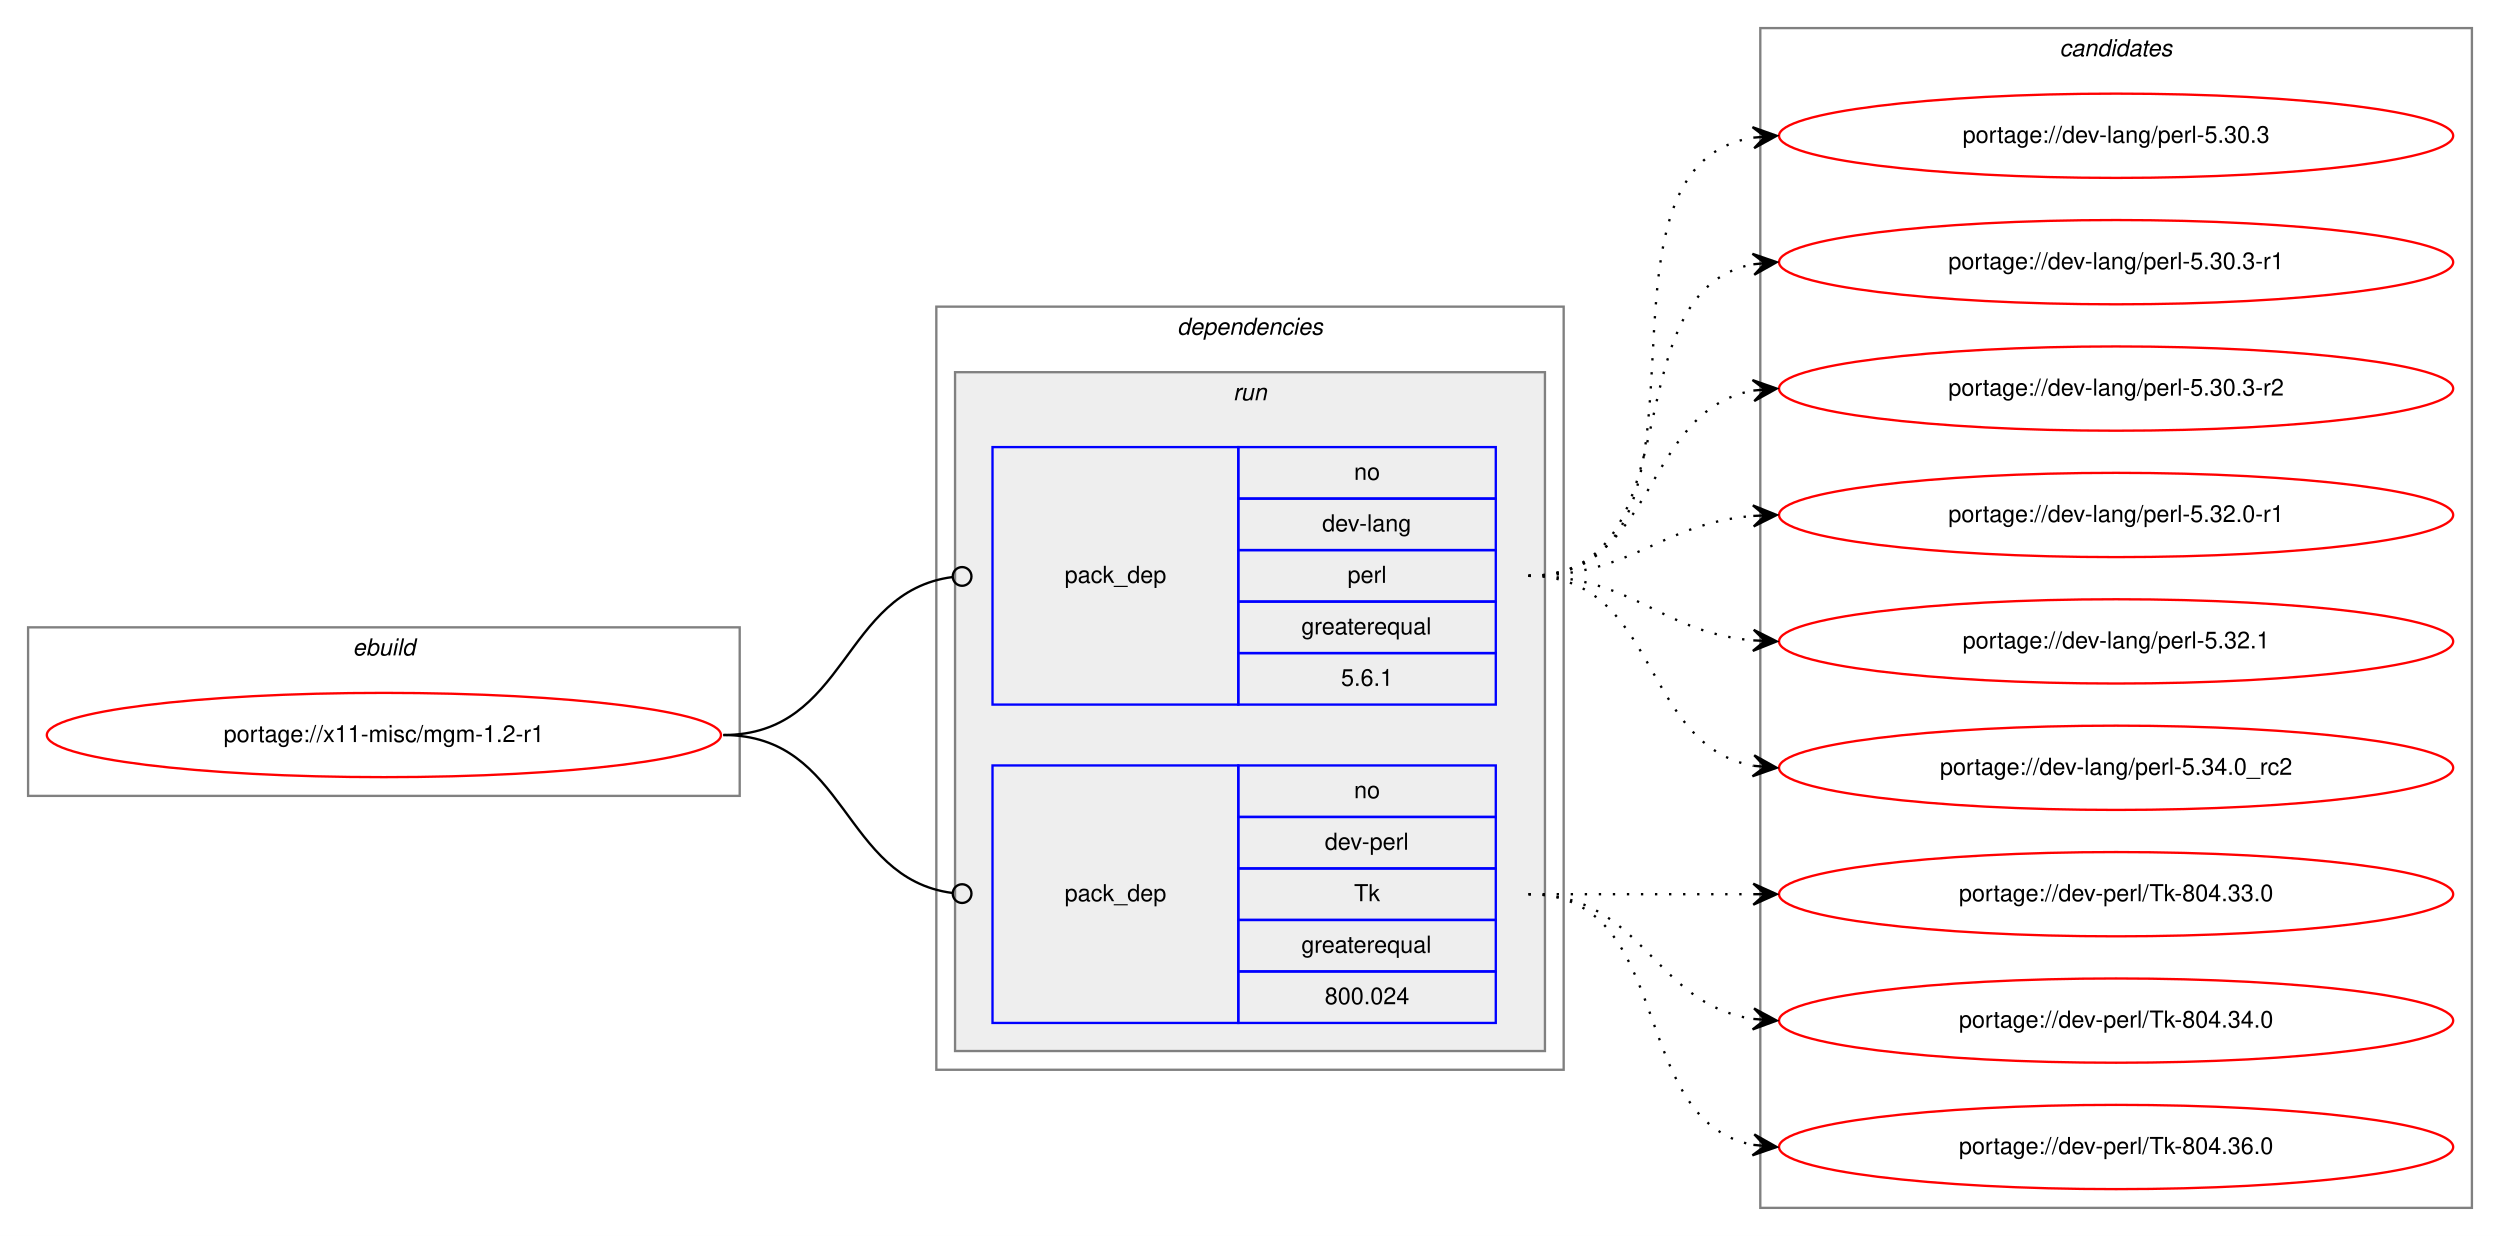
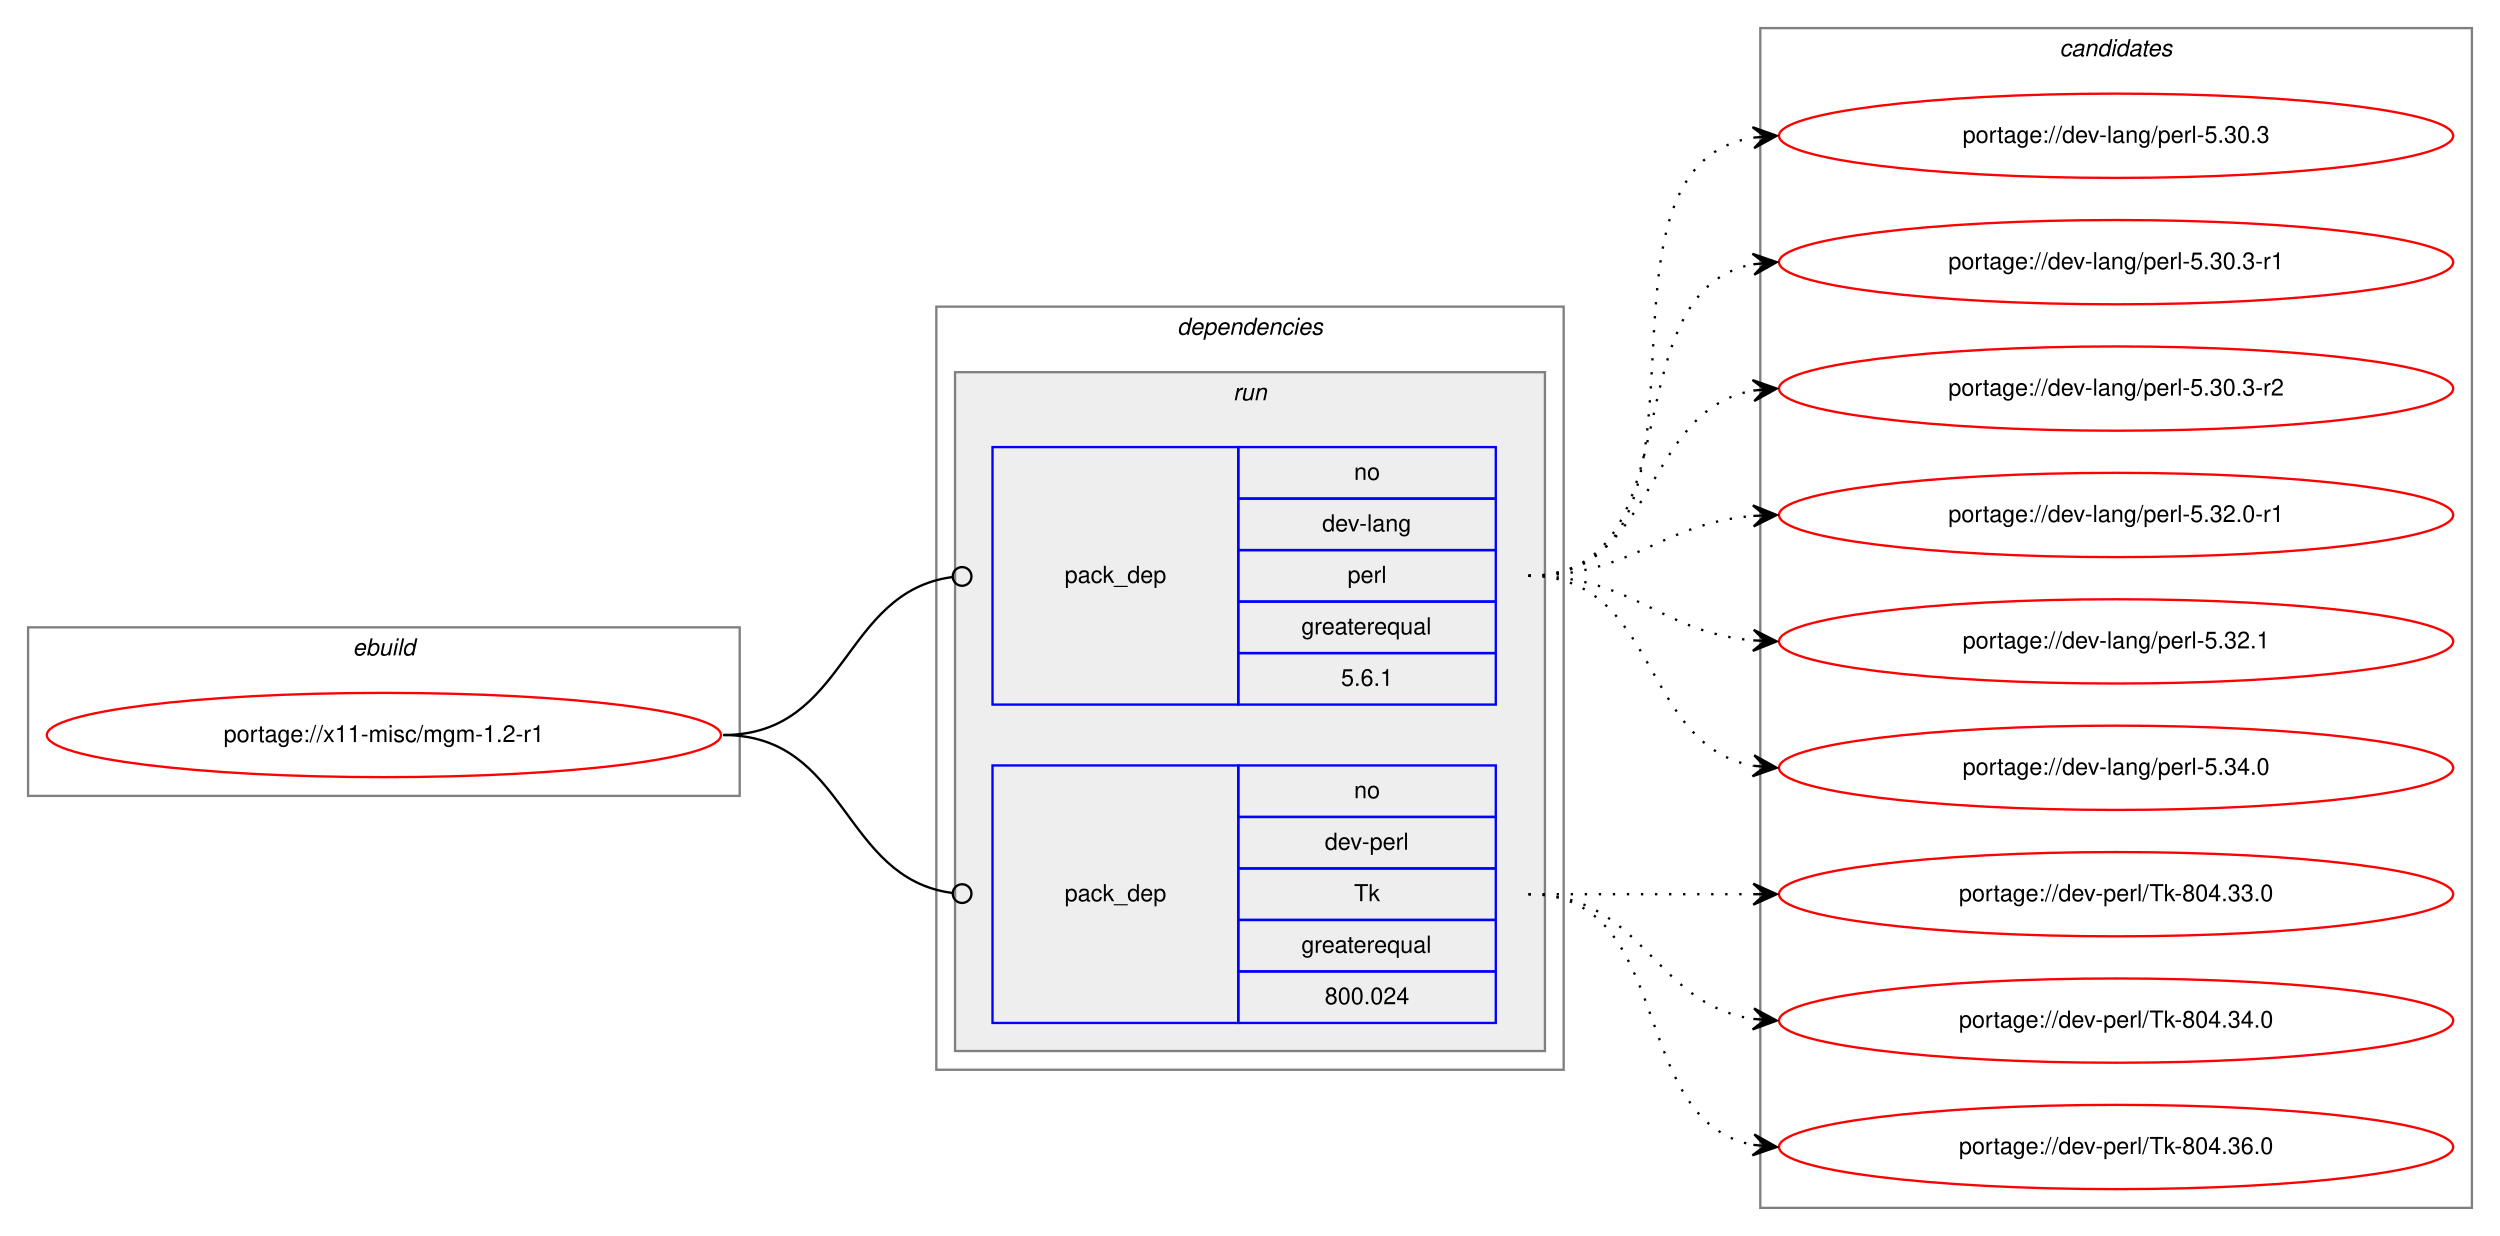
<svg xmlns="http://www.w3.org/2000/svg" xmlns:xlink="http://www.w3.org/1999/xlink" width="1068pt" height="528pt" viewBox="0.00 0.00 1068.00 528.00">
  <g id="graph0" class="graph" transform="scale(1 1) rotate(0) translate(4 524)">
    <polygon fill="white" stroke="transparent" points="-4,4 -4,-524 1064,-524 1064,4 -4,4" />
    <g id="clust1" class="cluster">
      <polygon fill="none" stroke="gray" points="8,-184 8,-256 312,-256 312,-184 8,-184" />
      <text text-anchor="start" x="146.66" y="-244" font-family="Helvetica,sans-Serif" font-style="italic" font-size="10.00">ebuild</text>
    </g>
    <g id="clust2" class="cluster">
      <polygon fill="none" stroke="gray" points="396,-67 396,-393 664,-393 664,-67 396,-67" />
      <text text-anchor="start" x="498.88" y="-381" font-family="Helvetica,sans-Serif" font-style="italic" font-size="10.00">dependencies</text>
    </g>
    <g id="clust5" class="cluster">
      <polygon fill="#eeeeee" stroke="gray" points="404,-75 404,-365 656,-365 656,-75 404,-75" />
      <text text-anchor="start" x="522.78" y="-353" font-family="Helvetica,sans-Serif" font-style="italic" font-size="10.00">run</text>
    </g>
    <g id="clust8" class="cluster">
      <polygon fill="none" stroke="gray" points="748,-8 748,-512 1052,-512 1052,-8 748,-8" />
      <text text-anchor="start" x="875.82" y="-500" font-family="Helvetica,sans-Serif" font-style="italic" font-size="10.00">candidates</text>
    </g>
    <g id="node1" class="node">
      <g id="a_node1">
        <a xlink:href="../x11-misc/mgm-1.2-r1.svg" xlink:title="portage://x11-misc/mgm-1.2-r1">
          <ellipse fill="none" stroke="red" cx="160" cy="-210" rx="144" ry="18" />
          <text text-anchor="middle" x="160" y="-207" font-family="Helvetica,sans-Serif" font-size="10.00">portage://x11-misc/mgm-1.2-r1</text>
        </a>
      </g>
    </g>
    <g id="node2" class="node">
      <polygon fill="none" stroke="blue" points="420,-223 420,-333 525,-333 525,-223 420,-223" />
      <text text-anchor="start" x="450.82" y="-275" font-family="Helvetica,sans-Serif" font-size="10.00">pack_dep</text>
      <polygon fill="none" stroke="blue" points="525,-311 525,-333 635,-333 635,-311 525,-311" />
      <text text-anchor="start" x="574.44" y="-319" font-family="Helvetica,sans-Serif" font-size="10.00">no</text>
      <polygon fill="none" stroke="blue" points="525,-289 525,-311 635,-311 635,-289 525,-289" />
      <text text-anchor="start" x="560.83" y="-297" font-family="Helvetica,sans-Serif" font-size="10.00">dev-lang</text>
      <polygon fill="none" stroke="blue" points="525,-267 525,-289 635,-289 635,-267 525,-267" />
      <text text-anchor="start" x="571.67" y="-275" font-family="Helvetica,sans-Serif" font-size="10.00">perl</text>
      <polygon fill="none" stroke="blue" points="525,-245 525,-267 635,-267 635,-245 525,-245" />
      <text text-anchor="start" x="551.94" y="-253" font-family="Helvetica,sans-Serif" font-size="10.00">greaterequal</text>
      <polygon fill="none" stroke="blue" points="525,-223 525,-245 635,-245 635,-223 525,-223" />
      <text text-anchor="start" x="568.88" y="-231" font-family="Helvetica,sans-Serif" font-size="10.00">5.6.1</text>
    </g>
    <g id="edge1" class="edge">
      <path fill="none" stroke="black" d="M305,-210C358.13,-210 355.47,-271.27 402.94,-277.49" />
      <ellipse fill="none" stroke="black" cx="407.01" cy="-277.75" rx="4" ry="4" />
    </g>
    <g id="node3" class="node">
      <polygon fill="none" stroke="blue" points="420,-87 420,-197 525,-197 525,-87 420,-87" />
      <text text-anchor="start" x="450.82" y="-139" font-family="Helvetica,sans-Serif" font-size="10.00">pack_dep</text>
      <polygon fill="none" stroke="blue" points="525,-175 525,-197 635,-197 635,-175 525,-175" />
      <text text-anchor="start" x="574.44" y="-183" font-family="Helvetica,sans-Serif" font-size="10.00">no</text>
      <polygon fill="none" stroke="blue" points="525,-153 525,-175 635,-175 635,-153 525,-153" />
      <text text-anchor="start" x="561.94" y="-161" font-family="Helvetica,sans-Serif" font-size="10.00">dev-perl</text>
      <polygon fill="none" stroke="blue" points="525,-131 525,-153 635,-153 635,-131 525,-131" />
      <text text-anchor="start" x="574.45" y="-139" font-family="Helvetica,sans-Serif" font-size="10.00">Tk</text>
      <polygon fill="none" stroke="blue" points="525,-109 525,-131 635,-131 635,-109 525,-109" />
      <text text-anchor="start" x="551.94" y="-117" font-family="Helvetica,sans-Serif" font-size="10.00">greaterequal</text>
      <polygon fill="none" stroke="blue" points="525,-87 525,-109 635,-109 635,-87 525,-87" />
      <text text-anchor="start" x="561.93" y="-95" font-family="Helvetica,sans-Serif" font-size="10.00">800.024</text>
    </g>
    <g id="edge2" class="edge">
      <path fill="none" stroke="black" d="M305,-210C358.13,-210 355.47,-148.73 402.94,-142.51" />
      <ellipse fill="none" stroke="black" cx="407.01" cy="-142.25" rx="4" ry="4" />
    </g>
    <g id="node4" class="node">
      <g id="a_node4">
        <a xlink:href="../dev-lang/perl-5.30.3.svg" xlink:title="portage://dev-lang/perl-5.30.3">
          <ellipse fill="none" stroke="red" cx="900" cy="-466" rx="144" ry="18" />
          <text text-anchor="middle" x="900" y="-463" font-family="Helvetica,sans-Serif" font-size="10.00">portage://dev-lang/perl-5.30.3</text>
        </a>
      </g>
    </g>
    <g id="edge3" class="edge">
      <path fill="none" stroke="black" stroke-dasharray="1,5" d="M649,-278C741.17,-278 665.51,-451.6 744.57,-465.16" />
      <polygon fill="black" stroke="black" points="755,-466 744.67,-469.68 750.02,-465.6 745.03,-465.2 745.03,-465.2 745.03,-465.2 750.02,-465.6 745.39,-460.71 755,-466 755,-466" />
    </g>
    <g id="node5" class="node">
      <g id="a_node5">
        <a xlink:href="../dev-lang/perl-5.30.3-r1.svg" xlink:title="portage://dev-lang/perl-5.30.3-r1">
          <ellipse fill="none" stroke="red" cx="900" cy="-412" rx="144" ry="18" />
          <text text-anchor="middle" x="900" y="-409" font-family="Helvetica,sans-Serif" font-size="10.00">portage://dev-lang/perl-5.30.3-r1</text>
        </a>
      </g>
    </g>
    <g id="edge4" class="edge">
      <path fill="none" stroke="black" stroke-dasharray="1,5" d="M649,-278C721.23,-278 683.25,-399.23 744.72,-411.07" />
      <polygon fill="black" stroke="black" points="755,-412 744.64,-415.58 750.02,-411.55 745.04,-411.1 745.04,-411.1 745.04,-411.1 750.02,-411.55 745.44,-406.62 755,-412 755,-412" />
    </g>
    <g id="node6" class="node">
      <g id="a_node6">
        <a xlink:href="../dev-lang/perl-5.30.3-r2.svg" xlink:title="portage://dev-lang/perl-5.30.3-r2">
          <ellipse fill="none" stroke="red" cx="900" cy="-358" rx="144" ry="18" />
          <text text-anchor="middle" x="900" y="-355" font-family="Helvetica,sans-Serif" font-size="10.00">portage://dev-lang/perl-5.30.3-r2</text>
        </a>
      </g>
    </g>
    <g id="edge5" class="edge">
      <path fill="none" stroke="black" stroke-dasharray="1,5" d="M649,-278C704.45,-278 697.18,-348.61 745.03,-357.16" />
      <polygon fill="black" stroke="black" points="755,-358 744.66,-361.64 750.02,-357.58 745.04,-357.16 745.04,-357.16 745.04,-357.16 750.02,-357.58 745.42,-352.67 755,-358 755,-358" />
    </g>
    <g id="node7" class="node">
      <g id="a_node7">
        <a xlink:href="../dev-lang/perl-5.32.0-r1.svg" xlink:title="portage://dev-lang/perl-5.32.0-r1">
          <ellipse fill="none" stroke="red" cx="900" cy="-304" rx="144" ry="18" />
          <text text-anchor="middle" x="900" y="-301" font-family="Helvetica,sans-Serif" font-size="10.00">portage://dev-lang/perl-5.32.0-r1</text>
        </a>
      </g>
    </g>
    <g id="edge6" class="edge">
      <path fill="none" stroke="black" stroke-dasharray="1,5" d="M649,-278C693.91,-278 704.94,-300.28 744.82,-303.59" />
      <polygon fill="black" stroke="black" points="755,-304 744.83,-308.1 750,-303.8 745.01,-303.6 745.01,-303.6 745.01,-303.6 750,-303.8 745.19,-299.1 755,-304 755,-304" />
    </g>
    <g id="node8" class="node">
      <g id="a_node8">
        <a xlink:href="../dev-lang/perl-5.32.1.svg" xlink:title="portage://dev-lang/perl-5.32.1">
          <ellipse fill="none" stroke="red" cx="900" cy="-250" rx="144" ry="18" />
          <text text-anchor="middle" x="900" y="-247" font-family="Helvetica,sans-Serif" font-size="10.00">portage://dev-lang/perl-5.32.1</text>
        </a>
      </g>
    </g>
    <g id="edge7" class="edge">
      <path fill="none" stroke="black" stroke-dasharray="1,5" d="M649,-278C694.11,-278 704.78,-254 744.78,-250.44" />
      <polygon fill="black" stroke="black" points="755,-250 745.2,-254.93 750,-250.22 745.01,-250.43 745.01,-250.43 745.01,-250.43 750,-250.22 744.82,-245.93 755,-250 755,-250" />
    </g>
    <g id="node9" class="node">
      <g id="a_node9">
-         <a xlink:href="../dev-lang/perl-5.34.0_rc2.svg" xlink:title="portage://dev-lang/perl-5.34.0_rc2">
+         <a xlink:href="../dev-lang/perl-5.34.0.svg" xlink:title="portage://dev-lang/perl-5.34.0">
          <ellipse fill="none" stroke="red" cx="900" cy="-196" rx="144" ry="18" />
-           <text text-anchor="middle" x="900" y="-193" font-family="Helvetica,sans-Serif" font-size="10.00">portage://dev-lang/perl-5.34.0_rc2</text>
+           <text text-anchor="middle" x="900" y="-193" font-family="Helvetica,sans-Serif" font-size="10.00">portage://dev-lang/perl-5.34.0</text>
        </a>
      </g>
    </g>
    <g id="edge8" class="edge">
      <path fill="none" stroke="black" stroke-dasharray="1,5" d="M649,-278C704.96,-278 696.76,-205.63 744.95,-196.87" />
      <polygon fill="black" stroke="black" points="755,-196 745.42,-201.34 750.02,-196.43 745.04,-196.86 745.04,-196.86 745.04,-196.86 750.02,-196.43 744.65,-192.37 755,-196 755,-196" />
    </g>
    <g id="node10" class="node">
      <g id="a_node10">
        <a xlink:href="../dev-perl/Tk-804.33.0.svg" xlink:title="portage://dev-perl/Tk-804.33.0">
          <ellipse fill="none" stroke="red" cx="900" cy="-142" rx="144" ry="18" />
          <text text-anchor="middle" x="900" y="-139" font-family="Helvetica,sans-Serif" font-size="10.00">portage://dev-perl/Tk-804.33.0</text>
        </a>
      </g>
    </g>
    <g id="edge9" class="edge">
      <path fill="none" stroke="black" stroke-dasharray="1,5" d="M649,-142C692.43,-142 705.83,-142 744.57,-142" />
      <polygon fill="black" stroke="black" points="755,-142 745,-146.5 750,-142 745,-142 745,-142 745,-142 750,-142 745,-137.5 755,-142 755,-142" />
    </g>
    <g id="node11" class="node">
      <g id="a_node11">
        <a xlink:href="../dev-perl/Tk-804.34.0.svg" xlink:title="portage://dev-perl/Tk-804.34.0">
          <ellipse fill="none" stroke="red" cx="900" cy="-88" rx="144" ry="18" />
          <text text-anchor="middle" x="900" y="-85" font-family="Helvetica,sans-Serif" font-size="10.00">portage://dev-perl/Tk-804.34.0</text>
        </a>
      </g>
    </g>
    <g id="edge10" class="edge">
      <path fill="none" stroke="black" stroke-dasharray="1,5" d="M649,-142C698.26,-142 701.85,-95.13 744.86,-88.72" />
      <polygon fill="black" stroke="black" points="755,-88 745.35,-93.2 750.01,-88.36 745.03,-88.71 745.03,-88.71 745.03,-88.71 750.01,-88.36 744.71,-84.22 755,-88 755,-88" />
    </g>
    <g id="node12" class="node">
      <g id="a_node12">
        <a xlink:href="../dev-perl/Tk-804.36.0.svg" xlink:title="portage://dev-perl/Tk-804.36.0">
          <ellipse fill="none" stroke="red" cx="900" cy="-34" rx="144" ry="18" />
          <text text-anchor="middle" x="900" y="-31" font-family="Helvetica,sans-Serif" font-size="10.00">portage://dev-perl/Tk-804.36.0</text>
        </a>
      </g>
    </g>
    <g id="edge11" class="edge">
      <path fill="none" stroke="black" stroke-dasharray="1,5" d="M649,-142C712.58,-142 690.58,-45.49 744.79,-34.93" />
      <polygon fill="black" stroke="black" points="755,-34 745.45,-39.39 750.02,-34.46 745.04,-34.91 745.04,-34.91 745.04,-34.91 750.02,-34.46 744.63,-30.43 755,-34 755,-34" />
    </g>
  </g>
</svg>
